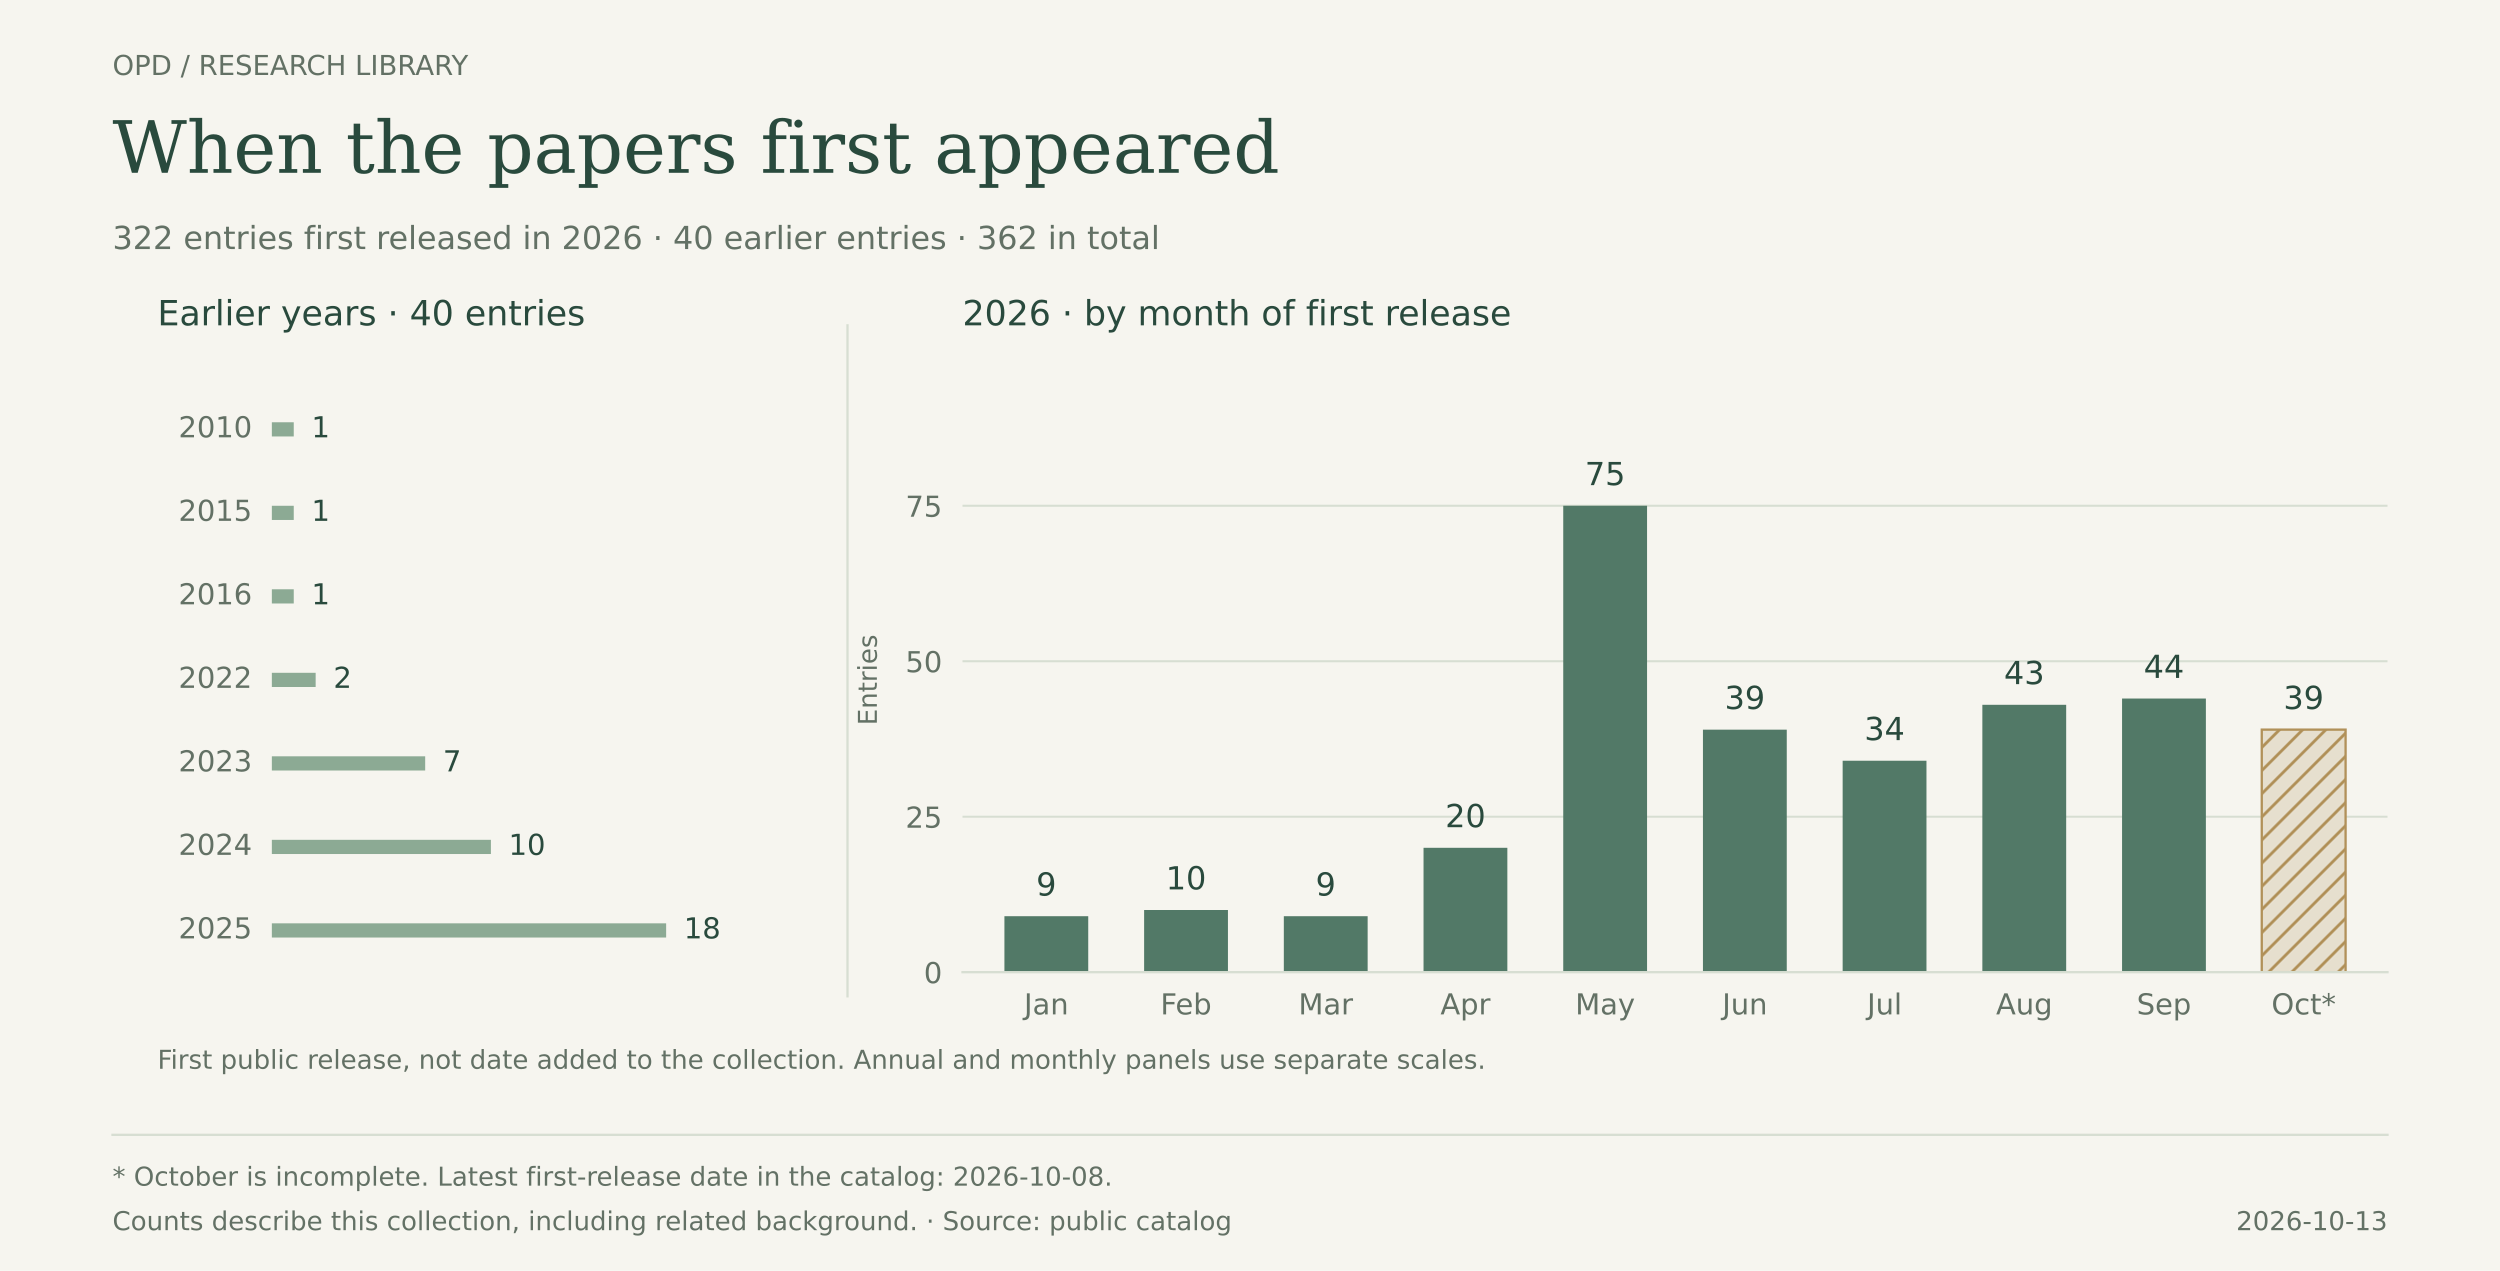
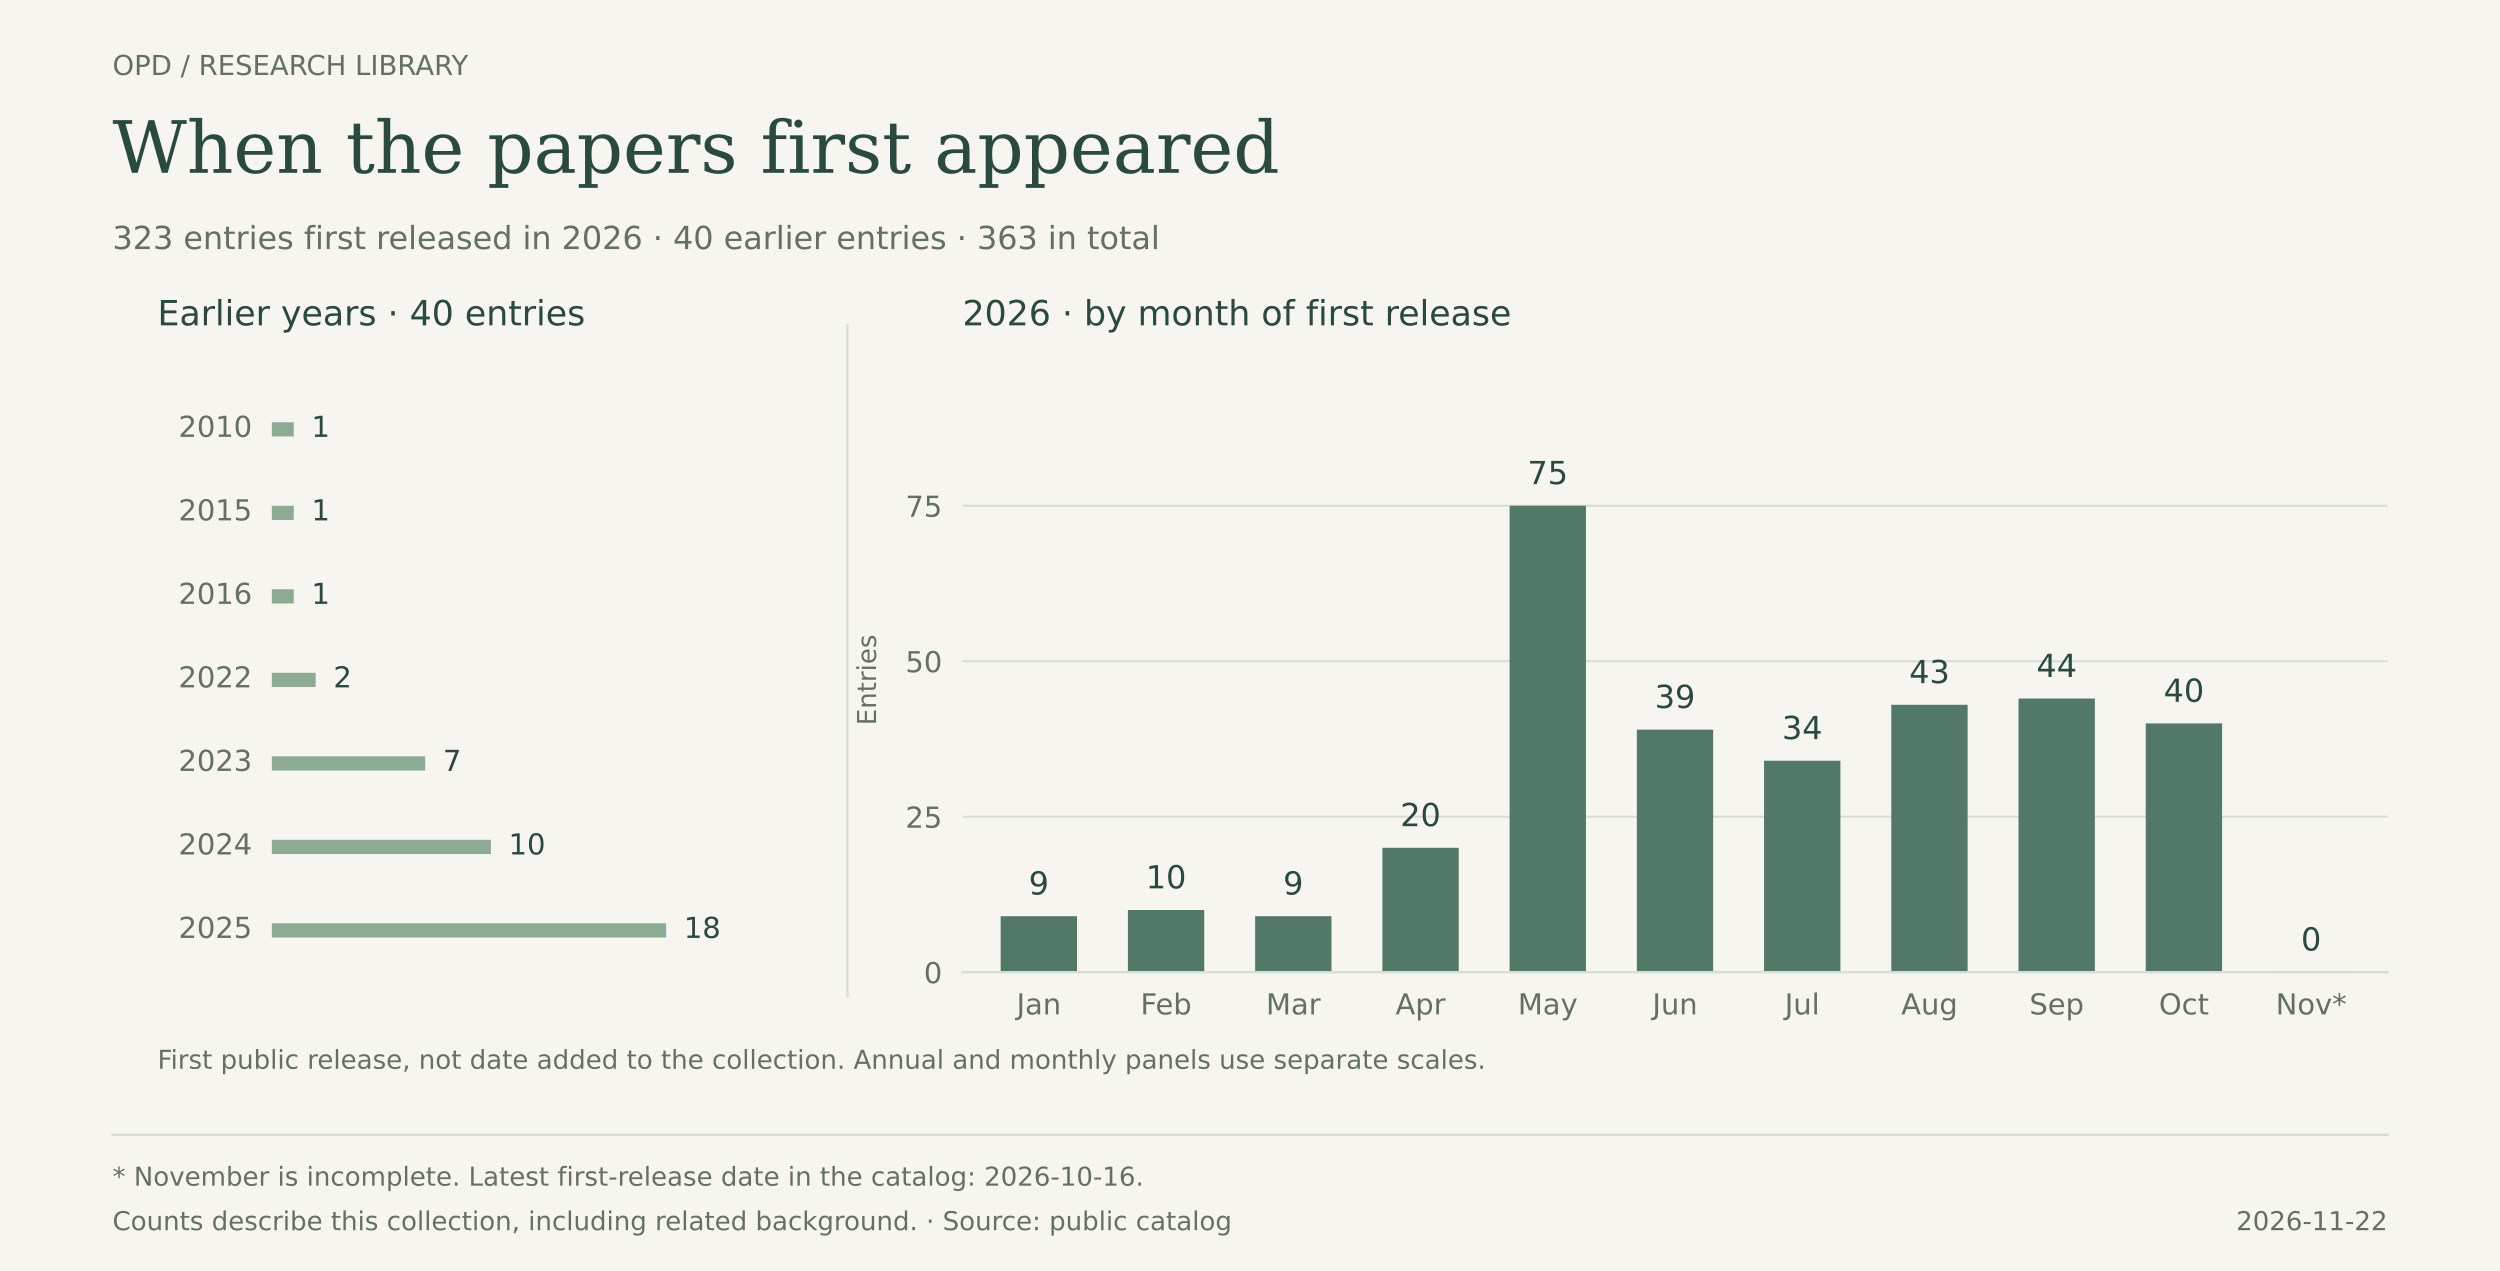
<svg xmlns="http://www.w3.org/2000/svg" width="864pt" height="439.2pt" viewBox="0 0 864 439.2" version="1.1">
  <defs>
    <style type="text/css">*{stroke-linejoin: round; stroke-linecap: butt}</style>
  </defs>
  <g id="figure_1">
    <g id="patch_1">
      <path d="M 0 439.2  L 864 439.2  L 864 0  L 0 0  z " style="fill: #f6f5ef" />
    </g>
    <g id="axes_1">
      <g id="patch_2">
        <path d="M 93.95 150.84  L 101.52 150.84  L 101.52 145.934  L 93.95 145.934  z " clip-path="url(#pdc309e6937)" style="fill: #8caa94" />
      </g>
      <g id="patch_3">
        <path d="M 93.95 179.702  L 101.52 179.702  L 101.52 174.795  L 93.95 174.795  z " clip-path="url(#pdc309e6937)" style="fill: #8caa94" />
      </g>
      <g id="patch_4">
        <path d="M 93.95 208.564  L 101.52 208.564  L 101.52 203.657  L 93.95 203.657  z " clip-path="url(#pdc309e6937)" style="fill: #8caa94" />
      </g>
      <g id="patch_5">
        <path d="M 93.95 237.425  L 109.091 237.425  L 109.091 232.519  L 93.95 232.519  z " clip-path="url(#pdc309e6937)" style="fill: #8caa94" />
      </g>
      <g id="patch_6">
        <path d="M 93.95 266.287  L 146.943 266.287  L 146.943 261.38  L 93.95 261.38  z " clip-path="url(#pdc309e6937)" style="fill: #8caa94" />
      </g>
      <g id="patch_7">
        <path d="M 93.95 295.149  L 169.655 295.149  L 169.655 290.242  L 93.95 290.242  z " clip-path="url(#pdc309e6937)" style="fill: #8caa94" />
      </g>
      <g id="patch_8">
        <path d="M 93.95 324.01  L 230.218 324.01  L 230.218 319.104  L 93.95 319.104  z " clip-path="url(#pdc309e6937)" style="fill: #8caa94" />
      </g>
      <g id="text_1">
-         <text style="font-size: 10px; font-family: 'DejaVu Sans'; text-anchor: end; fill: #637165" x="87.136" y="151.146" transform="rotate(-0 87.13643 151.1462)">2010</text>
+         <text style="font-size: 10px; font-family: 'DejaVu Sans'; text-anchor: end; fill: #637165" x="87.136" y="150.985" transform="rotate(-0 87.13643 150.9845)">2010</text>
      </g>
      <g id="text_2">
-         <text style="font-size: 10px; font-family: 'DejaVu Sans'; text-anchor: start; fill: #294a3d" x="107.652" y="151.146" transform="rotate(-0 107.6524 151.1462)">1</text>
+         <text style="font-size: 10px; font-family: 'DejaVu Sans'; text-anchor: start; fill: #294a3d" x="107.652" y="150.985" transform="rotate(-0 107.6524 150.9845)">1</text>
      </g>
      <g id="text_3">
-         <text style="font-size: 10px; font-family: 'DejaVu Sans'; text-anchor: end; fill: #637165" x="87.136" y="180.008" transform="rotate(-0 87.13643 180.0079)">2015</text>
+         <text style="font-size: 10px; font-family: 'DejaVu Sans'; text-anchor: end; fill: #637165" x="87.136" y="179.846" transform="rotate(-0 87.13643 179.8462)">2015</text>
      </g>
      <g id="text_4">
-         <text style="font-size: 10px; font-family: 'DejaVu Sans'; text-anchor: start; fill: #294a3d" x="107.652" y="180.008" transform="rotate(-0 107.6524 180.0079)">1</text>
+         <text style="font-size: 10px; font-family: 'DejaVu Sans'; text-anchor: start; fill: #294a3d" x="107.652" y="179.846" transform="rotate(-0 107.6524 179.8462)">1</text>
      </g>
      <g id="text_5">
-         <text style="font-size: 10px; font-family: 'DejaVu Sans'; text-anchor: end; fill: #637165" x="87.136" y="208.87" transform="rotate(-0 87.13643 208.8697)">2016</text>
+         <text style="font-size: 10px; font-family: 'DejaVu Sans'; text-anchor: end; fill: #637165" x="87.136" y="208.708" transform="rotate(-0 87.13643 208.7079)">2016</text>
      </g>
      <g id="text_6">
-         <text style="font-size: 10px; font-family: 'DejaVu Sans'; text-anchor: start; fill: #294a3d" x="107.652" y="208.87" transform="rotate(-0 107.6524 208.8697)">1</text>
+         <text style="font-size: 10px; font-family: 'DejaVu Sans'; text-anchor: start; fill: #294a3d" x="107.652" y="208.708" transform="rotate(-0 107.6524 208.7079)">1</text>
      </g>
      <g id="text_7">
-         <text style="font-size: 10px; font-family: 'DejaVu Sans'; text-anchor: end; fill: #637165" x="87.136" y="237.731" transform="rotate(-0 87.13643 237.7314)">2022</text>
+         <text style="font-size: 10px; font-family: 'DejaVu Sans'; text-anchor: end; fill: #637165" x="87.136" y="237.57" transform="rotate(-0 87.13643 237.5697)">2022</text>
      </g>
      <g id="text_8">
-         <text style="font-size: 10px; font-family: 'DejaVu Sans'; text-anchor: start; fill: #294a3d" x="115.223" y="237.731" transform="rotate(-0 115.2229 237.7314)">2</text>
+         <text style="font-size: 10px; font-family: 'DejaVu Sans'; text-anchor: start; fill: #294a3d" x="115.223" y="237.57" transform="rotate(-0 115.2229 237.5697)">2</text>
      </g>
      <g id="text_9">
-         <text style="font-size: 10px; font-family: 'DejaVu Sans'; text-anchor: end; fill: #637165" x="87.136" y="266.593" transform="rotate(-0 87.13643 266.5931)">2023</text>
+         <text style="font-size: 10px; font-family: 'DejaVu Sans'; text-anchor: end; fill: #637165" x="87.136" y="266.431" transform="rotate(-0 87.13643 266.4314)">2023</text>
      </g>
      <g id="text_10">
-         <text style="font-size: 10px; font-family: 'DejaVu Sans'; text-anchor: start; fill: #294a3d" x="153.075" y="266.593" transform="rotate(-0 153.0752 266.5931)">7</text>
+         <text style="font-size: 10px; font-family: 'DejaVu Sans'; text-anchor: start; fill: #294a3d" x="153.075" y="266.431" transform="rotate(-0 153.0752 266.4314)">7</text>
      </g>
      <g id="text_11">
-         <text style="font-size: 10px; font-family: 'DejaVu Sans'; text-anchor: end; fill: #637165" x="87.136" y="295.455" transform="rotate(-0 87.13643 295.4548)">2024</text>
+         <text style="font-size: 10px; font-family: 'DejaVu Sans'; text-anchor: end; fill: #637165" x="87.136" y="295.293" transform="rotate(-0 87.13643 295.2931)">2024</text>
      </g>
      <g id="text_12">
-         <text style="font-size: 10px; font-family: 'DejaVu Sans'; text-anchor: start; fill: #294a3d" x="175.787" y="295.455" transform="rotate(-0 175.7866 295.4548)">10</text>
+         <text style="font-size: 10px; font-family: 'DejaVu Sans'; text-anchor: start; fill: #294a3d" x="175.787" y="295.293" transform="rotate(-0 175.7866 295.2931)">10</text>
      </g>
      <g id="text_13">
-         <text style="font-size: 10px; font-family: 'DejaVu Sans'; text-anchor: end; fill: #637165" x="87.136" y="324.317" transform="rotate(-0 87.13643 324.3165)">2025</text>
+         <text style="font-size: 10px; font-family: 'DejaVu Sans'; text-anchor: end; fill: #637165" x="87.136" y="324.155" transform="rotate(-0 87.13643 324.1548)">2025</text>
      </g>
      <g id="text_14">
-         <text style="font-size: 10px; font-family: 'DejaVu Sans'; text-anchor: start; fill: #294a3d" x="236.35" y="324.317" transform="rotate(-0 236.3504 324.3165)">18</text>
+         <text style="font-size: 10px; font-family: 'DejaVu Sans'; text-anchor: start; fill: #294a3d" x="236.35" y="324.155" transform="rotate(-0 236.3504 324.1548)">18</text>
      </g>
    </g>
    <g id="axes_2">
      <g id="patch_9">
        <path d="M 332.64 335.988  L 825.12 335.988  L 825.12 133.956  L 332.64 133.956  z " style="fill: #f6f5ef" />
      </g>
      <g id="matplotlib.axis_1">
        <g id="xtick_1">
          <g id="line2d_1" />
          <g id="text_15">
-             <text style="font-size: 10px; font-family: 'DejaVu Sans'; text-anchor: middle; fill: #637165" x="361.609" y="350.586" transform="rotate(-0 361.6094 350.5864)">Jan</text>
+             <text style="font-size: 10px; font-family: 'DejaVu Sans'; text-anchor: middle; fill: #637165" x="359.023" y="350.586" transform="rotate(-0 359.0229 350.5857)">Jan</text>
          </g>
        </g>
        <g id="xtick_2">
          <g id="line2d_2" />
          <g id="text_16">
-             <text style="font-size: 10px; font-family: 'DejaVu Sans'; text-anchor: middle; fill: #637165" x="409.892" y="350.586" transform="rotate(-0 409.8918 350.5864)">Feb</text>
+             <text style="font-size: 10px; font-family: 'DejaVu Sans'; text-anchor: middle; fill: #637165" x="402.994" y="350.586" transform="rotate(-0 402.9943 350.5864)">Feb</text>
          </g>
        </g>
        <g id="xtick_3">
          <g id="line2d_3" />
          <g id="text_17">
-             <text style="font-size: 10px; font-family: 'DejaVu Sans'; text-anchor: middle; fill: #637165" x="458.174" y="350.586" transform="rotate(-0 458.1741 350.5864)">Mar</text>
+             <text style="font-size: 10px; font-family: 'DejaVu Sans'; text-anchor: middle; fill: #637165" x="446.966" y="350.586" transform="rotate(-0 446.9657 350.5857)">Mar</text>
          </g>
        </g>
        <g id="xtick_4">
          <g id="line2d_4" />
          <g id="text_18">
-             <text style="font-size: 10px; font-family: 'DejaVu Sans'; text-anchor: middle; fill: #637165" x="506.456" y="350.586" transform="rotate(-0 506.4565 350.5864)">Apr</text>
+             <text style="font-size: 10px; font-family: 'DejaVu Sans'; text-anchor: middle; fill: #637165" x="490.937" y="350.586" transform="rotate(-0 490.9371 350.5857)">Apr</text>
          </g>
        </g>
        <g id="xtick_5">
          <g id="line2d_5" />
          <g id="text_19">
-             <text style="font-size: 10px; font-family: 'DejaVu Sans'; text-anchor: middle; fill: #637165" x="554.739" y="350.586" transform="rotate(-0 554.7388 350.5864)">May</text>
+             <text style="font-size: 10px; font-family: 'DejaVu Sans'; text-anchor: middle; fill: #637165" x="534.909" y="350.586" transform="rotate(-0 534.9086 350.5857)">May</text>
          </g>
        </g>
        <g id="xtick_6">
          <g id="line2d_6" />
          <g id="text_20">
-             <text style="font-size: 10px; font-family: 'DejaVu Sans'; text-anchor: middle; fill: #637165" x="603.021" y="350.586" transform="rotate(-0 603.0212 350.5864)">Jun</text>
+             <text style="font-size: 10px; font-family: 'DejaVu Sans'; text-anchor: middle; fill: #637165" x="578.88" y="350.586" transform="rotate(-0 578.88 350.5857)">Jun</text>
          </g>
        </g>
        <g id="xtick_7">
          <g id="line2d_7" />
          <g id="text_21">
-             <text style="font-size: 10px; font-family: 'DejaVu Sans'; text-anchor: middle; fill: #637165" x="651.304" y="350.586" transform="rotate(-0 651.3035 350.5864)">Jul</text>
+             <text style="font-size: 10px; font-family: 'DejaVu Sans'; text-anchor: middle; fill: #637165" x="622.851" y="350.586" transform="rotate(-0 622.8514 350.5864)">Jul</text>
          </g>
        </g>
        <g id="xtick_8">
          <g id="line2d_8" />
          <g id="text_22">
-             <text style="font-size: 10px; font-family: 'DejaVu Sans'; text-anchor: middle; fill: #637165" x="699.586" y="350.586" transform="rotate(-0 699.5859 350.5864)">Aug</text>
+             <text style="font-size: 10px; font-family: 'DejaVu Sans'; text-anchor: middle; fill: #637165" x="666.823" y="350.586" transform="rotate(-0 666.8229 350.5857)">Aug</text>
          </g>
        </g>
        <g id="xtick_9">
          <g id="line2d_9" />
          <g id="text_23">
-             <text style="font-size: 10px; font-family: 'DejaVu Sans'; text-anchor: middle; fill: #637165" x="747.868" y="350.586" transform="rotate(-0 747.8682 350.5864)">Sep</text>
+             <text style="font-size: 10px; font-family: 'DejaVu Sans'; text-anchor: middle; fill: #637165" x="710.794" y="350.586" transform="rotate(-0 710.7943 350.5857)">Sep</text>
          </g>
        </g>
        <g id="xtick_10">
          <g id="line2d_10" />
          <g id="text_24">
-             <text style="font-size: 10px; font-family: 'DejaVu Sans'; text-anchor: middle; fill: #637165" x="796.151" y="350.586" transform="rotate(-0 796.1506 350.5864)">Oct*</text>
+             <text style="font-size: 10px; font-family: 'DejaVu Sans'; text-anchor: middle; fill: #637165" x="754.766" y="350.586" transform="rotate(-0 754.7657 350.5857)">Oct</text>
+           </g>
+         </g>
+         <g id="xtick_11">
+           <g id="line2d_11" />
+           <g id="text_25">
+             <text style="font-size: 10px; font-family: 'DejaVu Sans'; text-anchor: middle; fill: #637165" x="798.737" y="350.586" transform="rotate(-0 798.7371 350.5857)">Nov*</text>
          </g>
        </g>
      </g>
      <g id="matplotlib.axis_2">
        <g id="ytick_1">
-           <g id="line2d_11">
+           <g id="line2d_12">
            <path d="M 332.64 335.988  L 825.12 335.988  " clip-path="url(#pfeda384738)" style="fill: none; stroke: #d7ded2; stroke-width: 0.7; stroke-linecap: square" />
          </g>
-           <g id="line2d_12" />
-           <g id="text_25">
-             <text style="font-size: 10px; font-family: 'DejaVu Sans'; text-anchor: end; fill: #637165" x="325.64" y="339.787" transform="rotate(-0 325.64 339.7872)">0</text>
+           <g id="line2d_13" />
+           <g id="text_26">
+             <text style="font-size: 10px; font-family: 'DejaVu Sans'; text-anchor: end; fill: #637165" x="325.64" y="339.787" transform="rotate(-0 325.64 339.7868)">0</text>
          </g>
        </g>
        <g id="ytick_2">
-           <g id="line2d_13">
+           <g id="line2d_14">
            <path d="M 332.64 282.256  L 825.12 282.256  " clip-path="url(#pfeda384738)" style="fill: none; stroke: #d7ded2; stroke-width: 0.7; stroke-linecap: square" />
          </g>
-           <g id="line2d_14" />
-           <g id="text_26">
-             <text style="font-size: 10px; font-family: 'DejaVu Sans'; text-anchor: end; fill: #637165" x="325.64" y="286.055" transform="rotate(-0 325.64 286.0553)">25</text>
+           <g id="line2d_15" />
+           <g id="text_27">
+             <text style="font-size: 10px; font-family: 'DejaVu Sans'; text-anchor: end; fill: #637165" x="325.64" y="286.055" transform="rotate(-0 325.64 286.0549)">25</text>
          </g>
        </g>
        <g id="ytick_3">
-           <g id="line2d_15">
+           <g id="line2d_16">
            <path d="M 332.64 228.524  L 825.12 228.524  " clip-path="url(#pfeda384738)" style="fill: none; stroke: #d7ded2; stroke-width: 0.7; stroke-linecap: square" />
          </g>
-           <g id="line2d_16" />
-           <g id="text_27">
-             <text style="font-size: 10px; font-family: 'DejaVu Sans'; text-anchor: end; fill: #637165" x="325.64" y="232.323" transform="rotate(-0 325.64 232.3234)">50</text>
+           <g id="line2d_17" />
+           <g id="text_28">
+             <text style="font-size: 10px; font-family: 'DejaVu Sans'; text-anchor: end; fill: #637165" x="325.64" y="232.323" transform="rotate(-0 325.64 232.323)">50</text>
          </g>
        </g>
        <g id="ytick_4">
-           <g id="line2d_17">
+           <g id="line2d_18">
            <path d="M 332.64 174.792  L 825.12 174.792  " clip-path="url(#pfeda384738)" style="fill: none; stroke: #d7ded2; stroke-width: 0.7; stroke-linecap: square" />
          </g>
-           <g id="line2d_18" />
-           <g id="text_28">
-             <text style="font-size: 10px; font-family: 'DejaVu Sans'; text-anchor: end; fill: #637165" x="325.64" y="178.591" transform="rotate(-0 325.64 178.5915)">75</text>
-           </g>
-         </g>
-         <g id="text_29">
-           <text style="font-size: 9px; font-family: 'DejaVu Sans'; text-anchor: middle; fill: #637165" x="303.043" y="234.972" transform="rotate(-90 303.0433 234.972)">Entries</text>
+           <g id="line2d_19" />
+           <g id="text_29">
+             <text style="font-size: 10px; font-family: 'DejaVu Sans'; text-anchor: end; fill: #637165" x="325.64" y="178.591" transform="rotate(-0 325.64 178.5911)">75</text>
+           </g>
+         </g>
+         <g id="text_30">
+           <text style="font-size: 9px; font-family: 'DejaVu Sans'; text-anchor: middle; fill: #637165" x="302.753" y="234.972" transform="rotate(-90 302.7529 234.972)">Entries</text>
        </g>
      </g>
      <g id="patch_10">
-         <path d="M 347.125 335.988  L 376.094 335.988  L 376.094 316.645  L 347.125 316.645  z " clip-path="url(#pfeda384738)" style="fill: #527967" />
+         <path d="M 345.831 335.988  L 372.214 335.988  L 372.214 316.645  L 345.831 316.645  z " clip-path="url(#pfeda384738)" style="fill: #527967" />
      </g>
      <g id="patch_11">
-         <path d="M 395.407 335.988  L 424.376 335.988  L 424.376 314.495  L 395.407 314.495  z " clip-path="url(#pfeda384738)" style="fill: #527967" />
+         <path d="M 389.803 335.988  L 416.186 335.988  L 416.186 314.495  L 389.803 314.495  z " clip-path="url(#pfeda384738)" style="fill: #527967" />
      </g>
      <g id="patch_12">
-         <path d="M 443.689 335.988  L 472.659 335.988  L 472.659 316.645  L 443.689 316.645  z " clip-path="url(#pfeda384738)" style="fill: #527967" />
+         <path d="M 433.774 335.988  L 460.157 335.988  L 460.157 316.645  L 433.774 316.645  z " clip-path="url(#pfeda384738)" style="fill: #527967" />
      </g>
      <g id="patch_13">
-         <path d="M 491.972 335.988  L 520.941 335.988  L 520.941 293.002  L 491.972 293.002  z " clip-path="url(#pfeda384738)" style="fill: #527967" />
+         <path d="M 477.746 335.988  L 504.129 335.988  L 504.129 293.002  L 477.746 293.002  z " clip-path="url(#pfeda384738)" style="fill: #527967" />
      </g>
      <g id="patch_14">
-         <path d="M 540.254 335.988  L 569.224 335.988  L 569.224 174.792  L 540.254 174.792  z " clip-path="url(#pfeda384738)" style="fill: #527967" />
+         <path d="M 521.717 335.988  L 548.1 335.988  L 548.1 174.792  L 521.717 174.792  z " clip-path="url(#pfeda384738)" style="fill: #527967" />
      </g>
      <g id="patch_15">
-         <path d="M 588.536 335.988  L 617.506 335.988  L 617.506 252.166  L 588.536 252.166  z " clip-path="url(#pfeda384738)" style="fill: #527967" />
+         <path d="M 565.689 335.988  L 592.071 335.988  L 592.071 252.166  L 565.689 252.166  z " clip-path="url(#pfeda384738)" style="fill: #527967" />
      </g>
      <g id="patch_16">
-         <path d="M 636.819 335.988  L 665.788 335.988  L 665.788 262.913  L 636.819 262.913  z " clip-path="url(#pfeda384738)" style="fill: #527967" />
+         <path d="M 609.66 335.988  L 636.043 335.988  L 636.043 262.913  L 609.66 262.913  z " clip-path="url(#pfeda384738)" style="fill: #527967" />
      </g>
      <g id="patch_17">
-         <path d="M 685.101 335.988  L 714.071 335.988  L 714.071 243.569  L 685.101 243.569  z " clip-path="url(#pfeda384738)" style="fill: #527967" />
+         <path d="M 653.631 335.988  L 680.014 335.988  L 680.014 243.569  L 653.631 243.569  z " clip-path="url(#pfeda384738)" style="fill: #527967" />
      </g>
      <g id="patch_18">
-         <path d="M 733.384 335.988  L 762.353 335.988  L 762.353 241.42  L 733.384 241.42  z " clip-path="url(#pfeda384738)" style="fill: #527967" />
+         <path d="M 697.603 335.988  L 723.986 335.988  L 723.986 241.42  L 697.603 241.42  z " clip-path="url(#pfeda384738)" style="fill: #527967" />
      </g>
      <g id="patch_19">
-         <path d="M 781.666 335.988  L 810.635 335.988  L 810.635 252.166  L 781.666 252.166  z " clip-path="url(#pfeda384738)" style="fill: url(#h19b547f109); stroke: #b19159; stroke-width: 0.8; stroke-linejoin: miter" />
+         <path d="M 741.574 335.988  L 767.957 335.988  L 767.957 250.017  L 741.574 250.017  z " clip-path="url(#pfeda384738)" style="fill: #527967" />
      </g>
      <g id="patch_20">
+         <path d="M 785.546 335.988  L 811.929 335.988  L 811.929 335.988  L 785.546 335.988  z " clip-path="url(#pfeda384738)" style="fill: url(#h19b547f109); stroke: #b19159; stroke-width: 0.8; stroke-linejoin: miter" />
+       </g>
+       <g id="patch_21">
        <path d="M 332.64 335.988  L 825.12 335.988  " style="fill: none; stroke: #d7ded2; stroke-width: 0.8; stroke-linejoin: miter; stroke-linecap: square" />
      </g>
-       <g id="text_30">
-         <text style="font-size: 11px; font-family: 'DejaVu Sans'; text-anchor: middle; fill: #294a3d" x="361.609" y="309.521" transform="rotate(-0 361.6094 309.521)">9</text>
-       </g>
      <g id="text_31">
-         <text style="font-size: 11px; font-family: 'DejaVu Sans'; text-anchor: middle; fill: #294a3d" x="409.892" y="307.372" transform="rotate(-0 409.8918 307.3717)">10</text>
+         <text style="font-size: 11px; font-family: 'DejaVu Sans'; text-anchor: middle; fill: #294a3d" x="359.023" y="309.166" transform="rotate(-0 359.0229 309.1661)">9</text>
      </g>
      <g id="text_32">
-         <text style="font-size: 11px; font-family: 'DejaVu Sans'; text-anchor: middle; fill: #294a3d" x="458.174" y="309.521" transform="rotate(-0 458.1741 309.521)">9</text>
+         <text style="font-size: 11px; font-family: 'DejaVu Sans'; text-anchor: middle; fill: #294a3d" x="402.994" y="307.017" transform="rotate(-0 402.9943 307.0168)">10</text>
      </g>
      <g id="text_33">
-         <text style="font-size: 11px; font-family: 'DejaVu Sans'; text-anchor: middle; fill: #294a3d" x="506.456" y="285.879" transform="rotate(-0 506.4565 285.8789)">20</text>
+         <text style="font-size: 11px; font-family: 'DejaVu Sans'; text-anchor: middle; fill: #294a3d" x="446.966" y="309.166" transform="rotate(-0 446.9657 309.1661)">9</text>
      </g>
      <g id="text_34">
-         <text style="font-size: 11px; font-family: 'DejaVu Sans'; text-anchor: middle; fill: #294a3d" x="554.739" y="167.669" transform="rotate(-0 554.7388 167.6687)">75</text>
+         <text style="font-size: 11px; font-family: 'DejaVu Sans'; text-anchor: middle; fill: #294a3d" x="490.937" y="285.524" transform="rotate(-0 490.9371 285.524)">20</text>
      </g>
      <g id="text_35">
-         <text style="font-size: 11px; font-family: 'DejaVu Sans'; text-anchor: middle; fill: #294a3d" x="603.021" y="245.043" transform="rotate(-0 603.0212 245.0427)">39</text>
+         <text style="font-size: 11px; font-family: 'DejaVu Sans'; text-anchor: middle; fill: #294a3d" x="534.909" y="167.314" transform="rotate(-0 534.9086 167.3138)">75</text>
      </g>
      <g id="text_36">
-         <text style="font-size: 11px; font-family: 'DejaVu Sans'; text-anchor: middle; fill: #294a3d" x="651.304" y="255.789" transform="rotate(-0 651.3035 255.7891)">34</text>
+         <text style="font-size: 11px; font-family: 'DejaVu Sans'; text-anchor: middle; fill: #294a3d" x="578.88" y="244.688" transform="rotate(-0 578.88 244.6878)">39</text>
      </g>
      <g id="text_37">
-         <text style="font-size: 11px; font-family: 'DejaVu Sans'; text-anchor: middle; fill: #294a3d" x="699.586" y="236.446" transform="rotate(-0 699.5859 236.4456)">43</text>
+         <text style="font-size: 11px; font-family: 'DejaVu Sans'; text-anchor: middle; fill: #294a3d" x="622.851" y="255.434" transform="rotate(-0 622.8514 255.4341)">34</text>
      </g>
      <g id="text_38">
-         <text style="font-size: 11px; font-family: 'DejaVu Sans'; text-anchor: middle; fill: #294a3d" x="747.868" y="234.296" transform="rotate(-0 747.8682 234.2963)">44</text>
+         <text style="font-size: 11px; font-family: 'DejaVu Sans'; text-anchor: middle; fill: #294a3d" x="666.823" y="236.091" transform="rotate(-0 666.8229 236.0907)">43</text>
      </g>
      <g id="text_39">
-         <text style="font-size: 11px; font-family: 'DejaVu Sans'; text-anchor: middle; fill: #294a3d" x="796.151" y="245.043" transform="rotate(-0 796.1506 245.0427)">39</text>
-       </g>
-     </g>
-     <g id="line2d_19">
+         <text style="font-size: 11px; font-family: 'DejaVu Sans'; text-anchor: middle; fill: #294a3d" x="710.794" y="233.941" transform="rotate(-0 710.7943 233.9414)">44</text>
+       </g>
+       <g id="text_40">
+         <text style="font-size: 11px; font-family: 'DejaVu Sans'; text-anchor: middle; fill: #294a3d" x="754.766" y="242.538" transform="rotate(-0 754.7657 242.5385)">40</text>
+       </g>
+       <g id="text_41">
+         <text style="font-size: 11px; font-family: 'DejaVu Sans'; text-anchor: middle; fill: #294a3d" x="798.737" y="328.51" transform="rotate(-0 798.7371 328.5095)">0</text>
+       </g>
+     </g>
+     <g id="line2d_20">
      <path d="M 292.896 344.333  L 292.896 112.435  " style="fill: none; stroke: #d7ded2; stroke-width: 0.8; stroke-linecap: square" />
    </g>
-     <g id="line2d_20">
+     <g id="line2d_21">
      <path d="M 38.88 392.206  L 825.12 392.206  " style="fill: none; stroke: #d7ded2; stroke-width: 0.8; stroke-linecap: square" />
    </g>
-     <g id="text_40">
+     <g id="text_42">
      <text style="font-weight: 500; font-size: 9.5px; font-family: 'DejaVu Sans'; text-anchor: start; fill: #637165" x="38.88" y="25.913" transform="rotate(-0 38.88 25.9128)">OPD / RESEARCH LIBRARY</text>
    </g>
-     <g id="text_41">
+     <g id="text_43">
      <text style="font-size: 25px; font-family: 'DejaVu Serif'; text-anchor: start; fill: #294a3d" x="38.88" y="59.731" transform="rotate(-0 38.88 59.7312)">When the papers first appeared</text>
    </g>
-     <g id="text_42">
-       <text style="font-size: 11px; font-family: 'DejaVu Sans'; text-anchor: start; fill: #637165" x="38.88" y="86.083" transform="rotate(-0 38.88 86.0832)">322 entries first released in 2026  ·  40 earlier entries  ·  362 in total</text>
-     </g>
-     <g id="text_43">
+     <g id="text_44">
+       <text style="font-size: 11px; font-family: 'DejaVu Sans'; text-anchor: start; fill: #637165" x="38.88" y="86.083" transform="rotate(-0 38.88 86.0832)">323 entries first released in 2026  ·  40 earlier entries  ·  363 in total</text>
+     </g>
+     <g id="text_45">
      <text style="font-size: 12px; font-family: 'DejaVu Sans'; text-anchor: start; fill: #294a3d" x="54.432" y="112.435" transform="rotate(-0 54.432 112.4352)">Earlier years · 40 entries</text>
    </g>
-     <g id="text_44">
+     <g id="text_46">
      <text style="font-size: 12px; font-family: 'DejaVu Sans'; text-anchor: start; fill: #294a3d" x="332.64" y="112.435" transform="rotate(-0 332.64 112.4352)">2026 · by month of first release</text>
    </g>
-     <g id="text_45">
+     <g id="text_47">
      <text style="font-size: 9px; font-family: 'DejaVu Sans'; text-anchor: start; fill: #637165" x="54.432" y="369.367" transform="rotate(-0 54.432 369.3672)">First public release, not date added to the collection. Annual and monthly panels use separate scales.</text>
    </g>
-     <g id="text_46">
-       <text style="font-size: 9px; font-family: 'DejaVu Sans'; text-anchor: start; fill: #637165" x="38.88" y="409.774" transform="rotate(-0 38.88 409.7736)">* October is incomplete. Latest first-release date in the catalog: 2026-10-08.</text>
-     </g>
-     <g id="text_47">
+     <g id="text_48">
+       <text style="font-size: 9px; font-family: 'DejaVu Sans'; text-anchor: start; fill: #637165" x="38.88" y="409.774" transform="rotate(-0 38.88 409.7736)">* November is incomplete. Latest first-release date in the catalog: 2026-10-16.</text>
+     </g>
+     <g id="text_49">
      <text style="font-size: 9px; font-family: 'DejaVu Sans'; text-anchor: start; fill: #637165" x="38.88" y="425.146" transform="rotate(-0 38.88 425.1456)">Counts describe this collection, including related background.  ·  Source: public catalog</text>
    </g>
-     <g id="text_48">
-       <text style="font-size: 9px; font-family: 'DejaVu Sans'; text-anchor: end; fill: #637165" x="825.12" y="425.146" transform="rotate(-0 825.12 425.1456)">2026-10-13</text>
+     <g id="text_50">
+       <text style="font-size: 9px; font-family: 'DejaVu Sans'; text-anchor: end; fill: #637165" x="825.12" y="425.146" transform="rotate(-0 825.12 425.1456)">2026-11-22</text>
    </g>
  </g>
  <defs>
    <clipPath id="pdc309e6937">
      <rect x="54.432" y="133.956" width="203.04" height="202.032" />
    </clipPath>
    <clipPath id="pfeda384738">
      <rect x="332.64" y="133.956" width="492.48" height="202.032" />
    </clipPath>
  </defs>
  <defs>
    <pattern id="h19b547f109" patternUnits="userSpaceOnUse" x="0" y="0" width="72" height="72">
      <rect x="0" y="0" width="73" height="73" fill="#e6dfce" />
      <path d="M -36 36  L 36 -36  M -32 40  L 40 -32  M -28 44  L 44 -28  M -24 48  L 48 -24  M -20 52  L 52 -20  M -16 56  L 56 -16  M -12 60  L 60 -12  M -8 64  L 64 -8  M -4 68  L 68 -4  M 0 72  L 72 0  M 4 76  L 76 4  M 8 80  L 80 8  M 12 84  L 84 12  M 16 88  L 88 16  M 20 92  L 92 20  M 24 96  L 96 24  M 28 100  L 100 28  M 32 104  L 104 32  M 36 108  L 108 36  " style="fill: #b19159; stroke: #b19159; stroke-width: 1.0; stroke-linecap: butt; stroke-linejoin: miter" />
    </pattern>
  </defs>
</svg>
